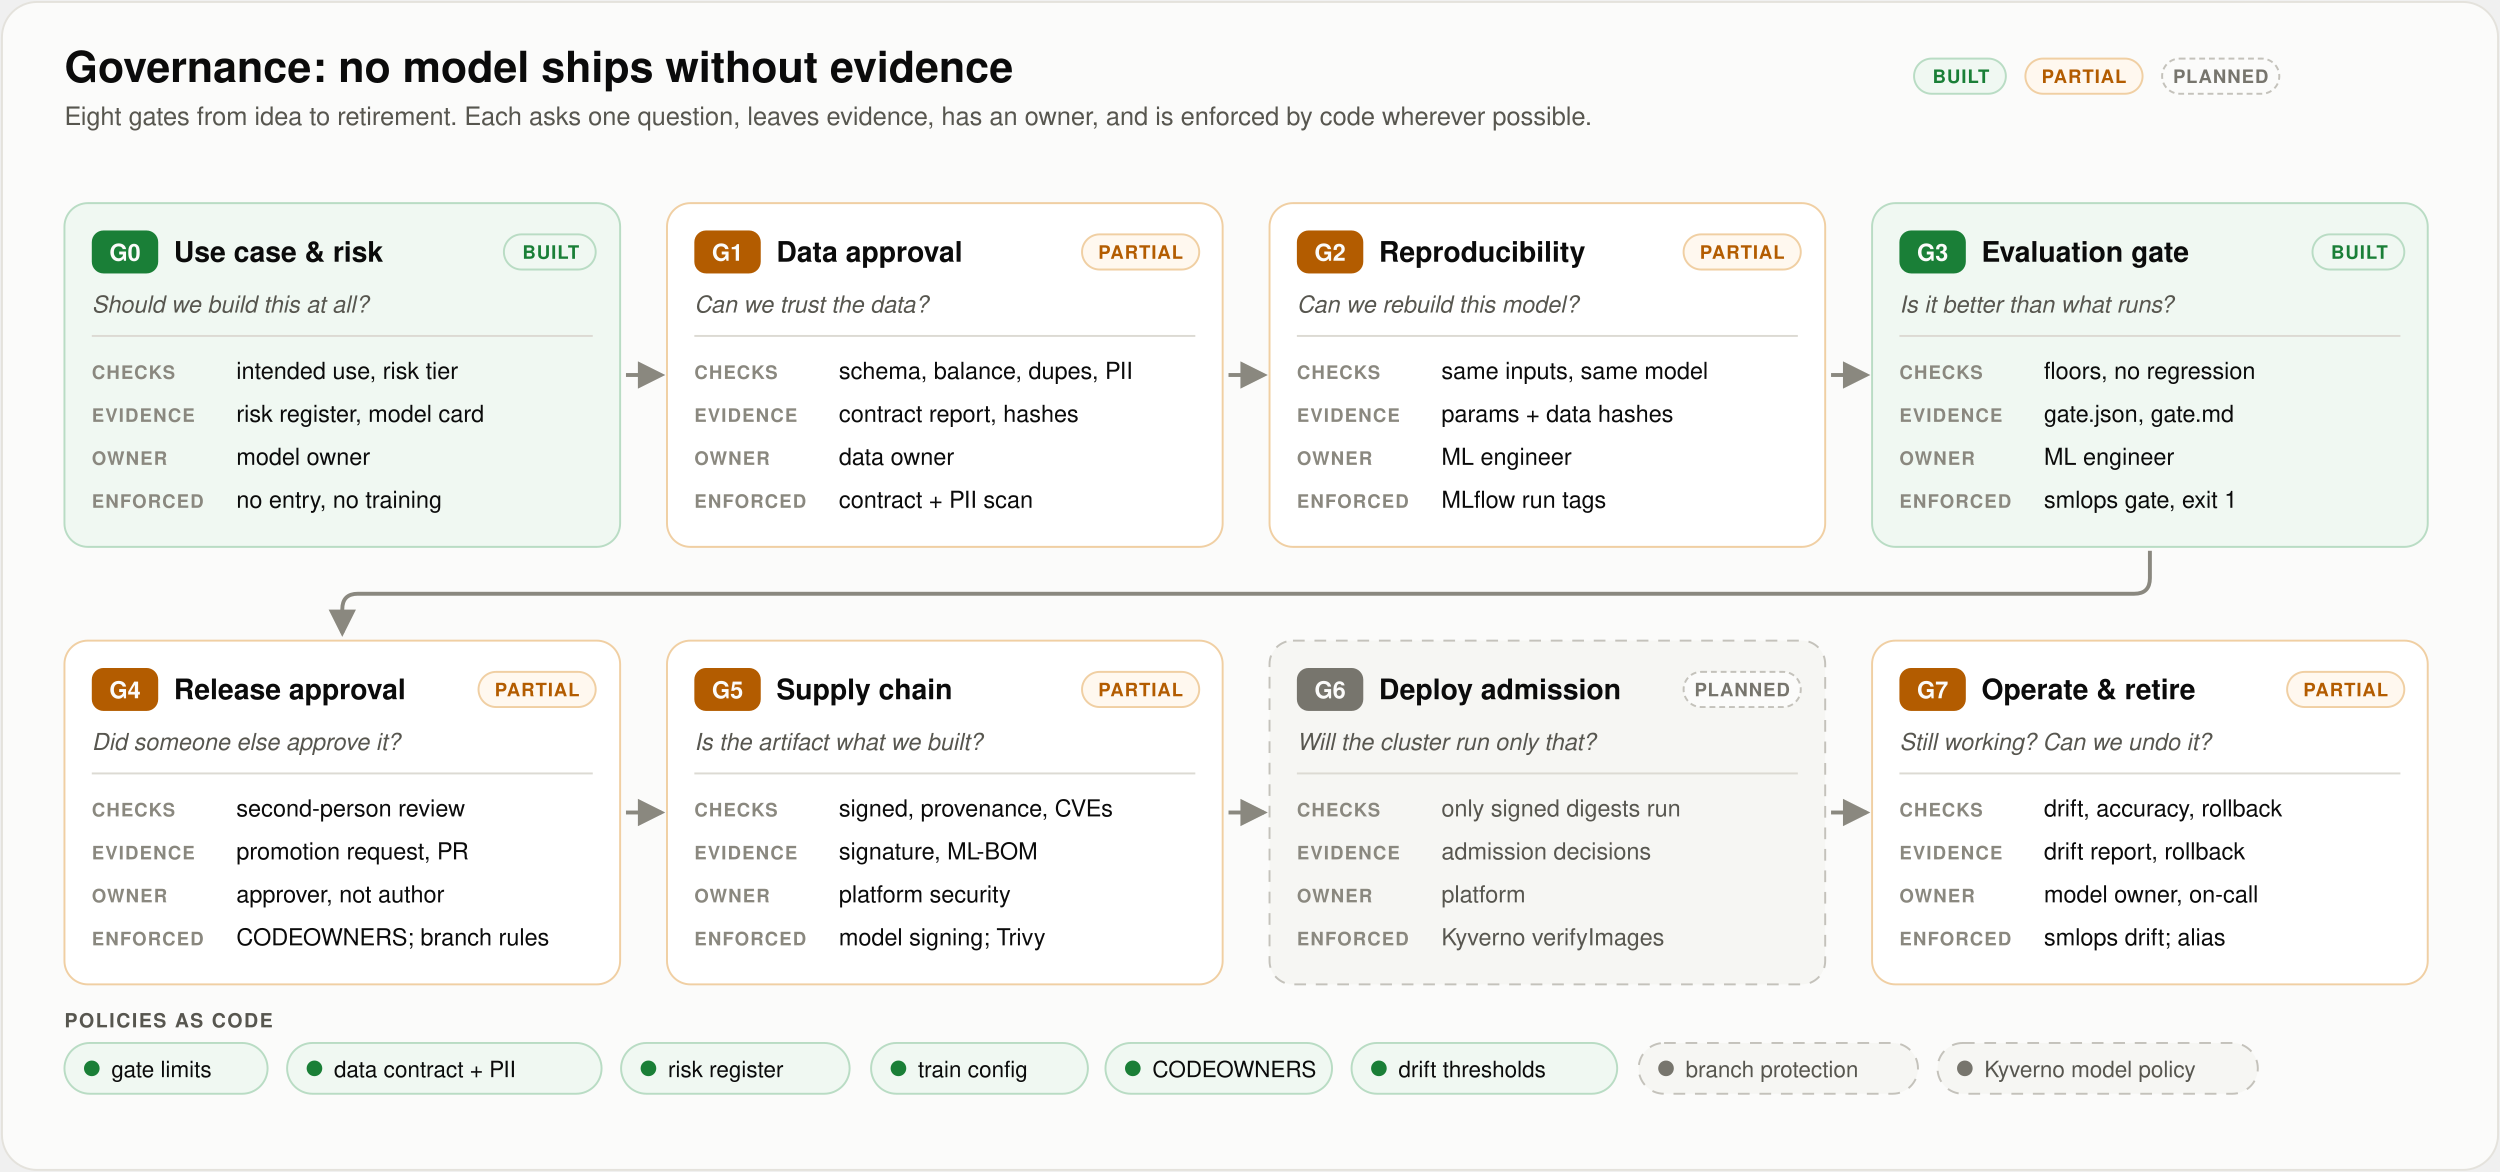
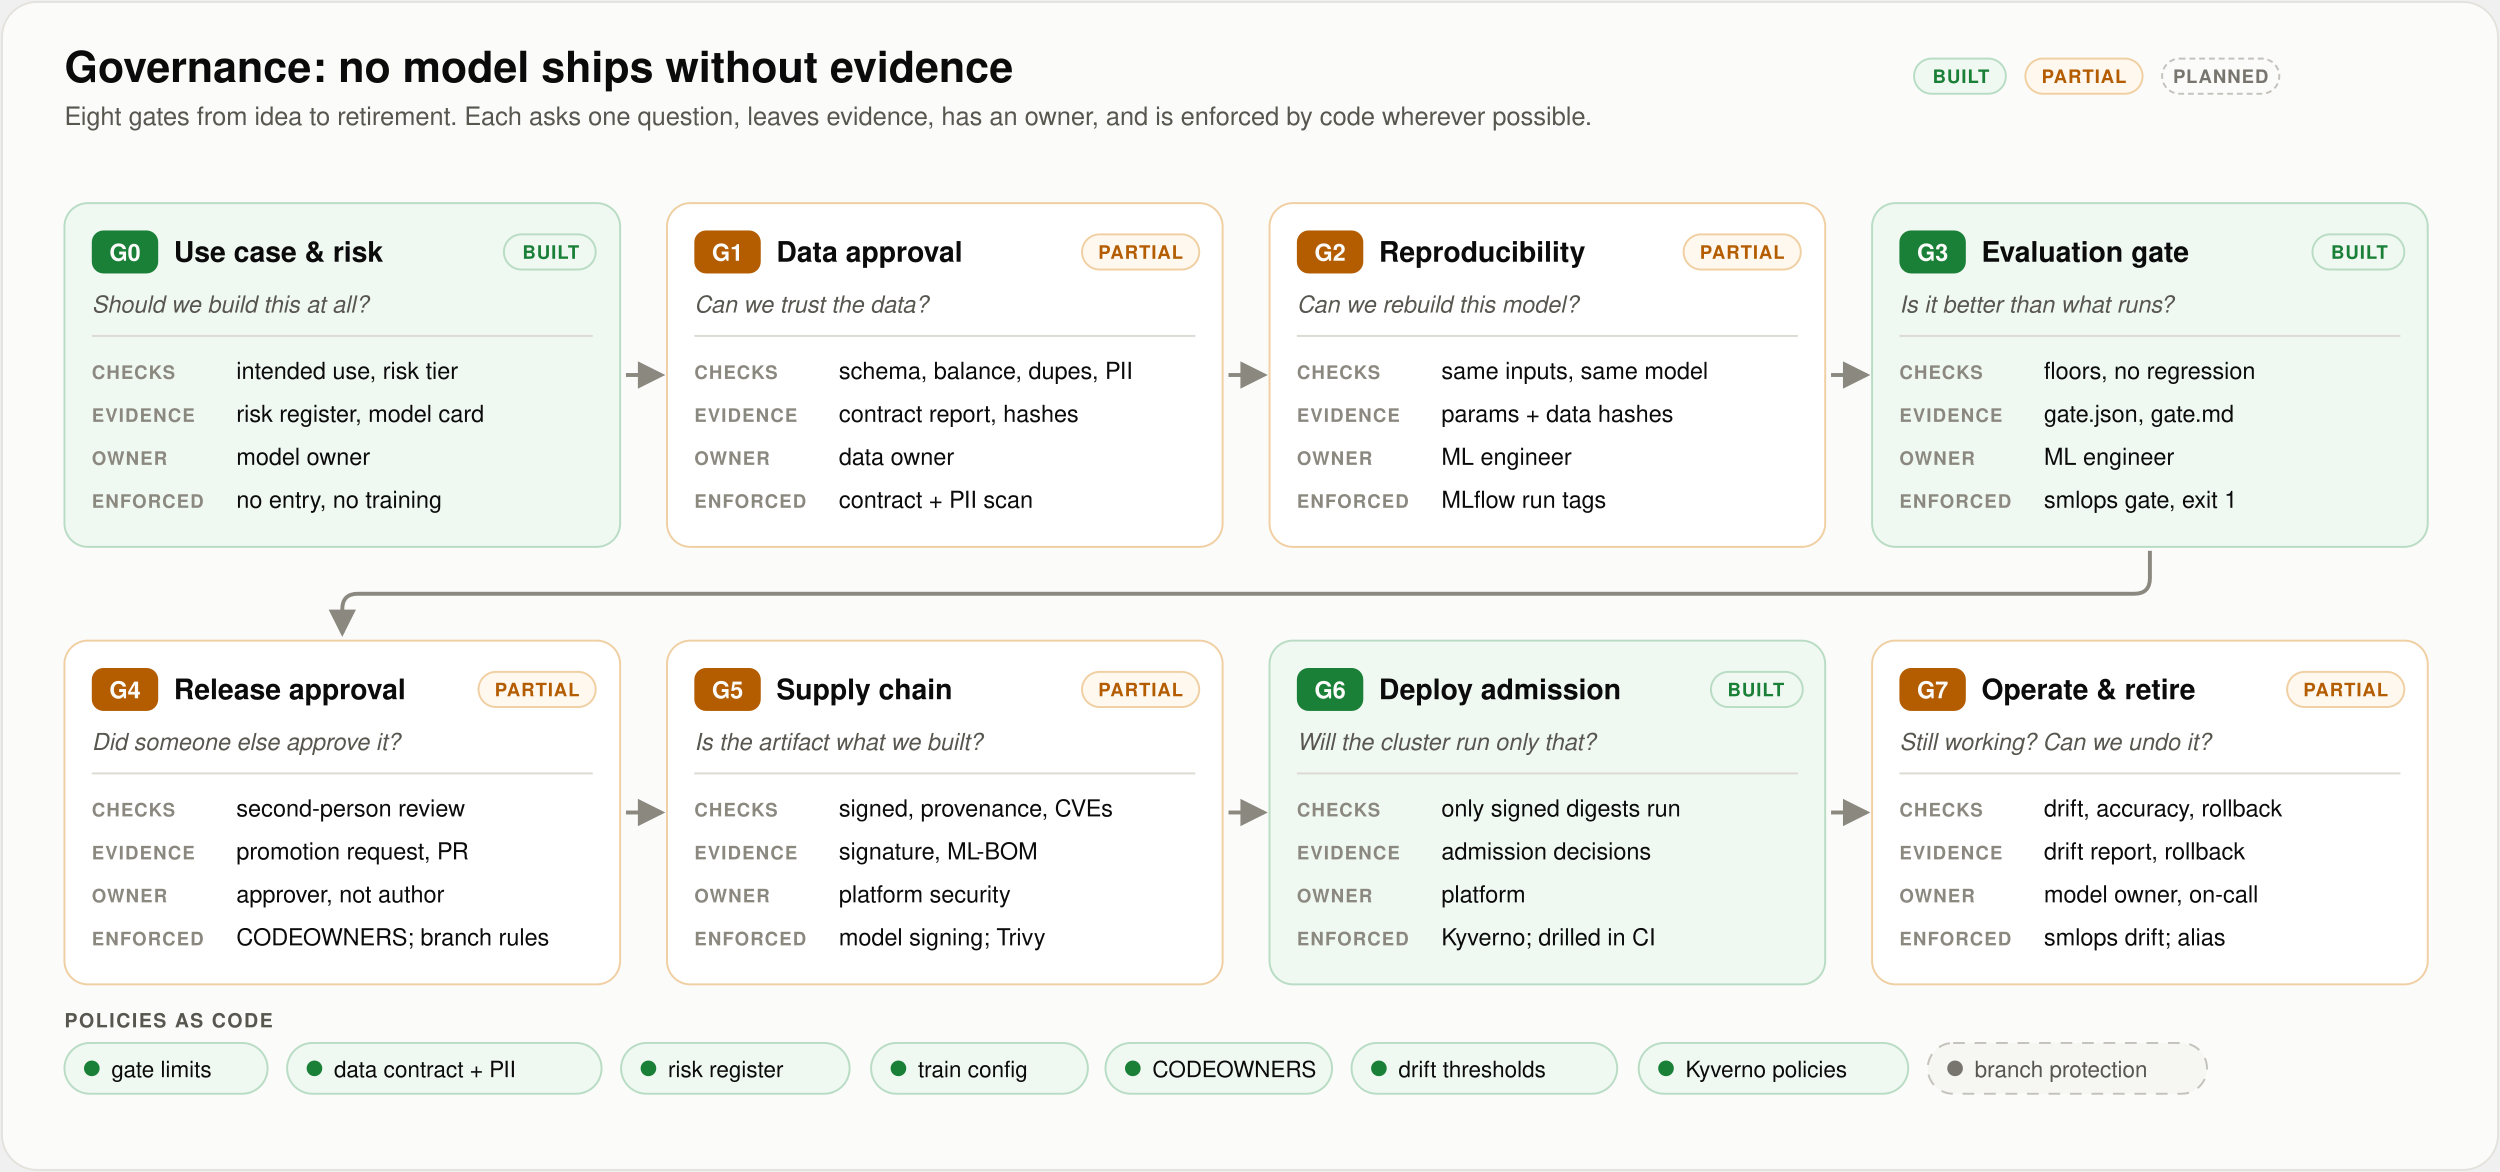
<svg xmlns="http://www.w3.org/2000/svg" width="1280" height="600" viewBox="0 0 1280 600" role="img" aria-labelledby="title desc" font-family="-apple-system, BlinkMacSystemFont, 'Segoe UI', Helvetica, Arial, sans-serif">
  <defs>
    <marker id="arrow" viewBox="0 0 10 10" refX="8.5" refY="5" markerWidth="7" markerHeight="7" orient="auto-start-reverse">
      <path d="M0 0 L10 5 L0 10 z" fill="#8a887f" />
    </marker>
  </defs>
  <rect x="1" y="1" width="1278" height="598" rx="18" fill="#fbfbfa" stroke="#e4e2dc" />
  <text x="33" y="42" font-size="22" font-weight="700" fill="#0b0b0b" text-anchor="start">Governance: no model ships without evidence</text>
  <text x="33" y="64" font-size="13" font-weight="400" fill="#57564f" text-anchor="start">Eight gates from idea to retirement. Each asks one question, leaves evidence, has an owner, and is enforced by code wherever possible.</text>
  <rect x="980" y="30" width="47" height="18" rx="9" fill="#f0f8f2" stroke="#b9dcc4" />
  <text x="1004" y="42.5" font-size="9.5" font-weight="700" fill="#1a7f37" text-anchor="middle" letter-spacing="0.5">BUILT</text>
  <rect x="1037" y="30" width="60" height="18" rx="9" fill="#fff8ef" stroke="#f0cfa3" />
  <text x="1067" y="42.5" font-size="9.5" font-weight="700" fill="#b35c00" text-anchor="middle" letter-spacing="0.5">PARTIAL</text>
  <rect x="1107" y="30" width="60" height="18" rx="9" fill="#fbfbfa" stroke="#c4c2bb" stroke-dasharray="3 2" />
  <text x="1137" y="42.5" font-size="9.5" font-weight="700" fill="#77756d" text-anchor="middle" letter-spacing="0.5">PLANNED</text>
  <rect x="33" y="104" width="284.5" height="176" rx="12" fill="#f0f8f2" stroke="#b9dcc4" />
  <rect x="47" y="118" width="34" height="22" rx="6" fill="#1a7f37" />
  <text x="64" y="133.5" font-size="12" font-weight="700" fill="#fbfbfa" text-anchor="middle">G0</text>
  <text x="89" y="134" font-size="14.5" font-weight="700" fill="#0b0b0b" text-anchor="start">Use case &amp; risk</text>
  <rect x="258" y="120" width="47" height="18" rx="9" fill="#f0f8f2" stroke="#b9dcc4" />
  <text x="282" y="132.5" font-size="9.5" font-weight="700" fill="#1a7f37" text-anchor="middle" letter-spacing="0.5">BUILT</text>
  <text x="47" y="160" font-size="12" font-weight="500" fill="#57564f" text-anchor="start" font-style="italic">Should we build this at all?</text>
  <line x1="47" y1="172" x2="303.5" y2="172" stroke="#dcdad3" />
  <text x="47" y="194" font-size="9.5" font-weight="700" fill="#8a887f" text-anchor="start" letter-spacing="0.6">CHECKS</text>
  <text x="121" y="194" font-size="12" font-weight="500" fill="#0b0b0b" text-anchor="start">intended use, risk tier</text>
  <text x="47" y="216" font-size="9.5" font-weight="700" fill="#8a887f" text-anchor="start" letter-spacing="0.6">EVIDENCE</text>
  <text x="121" y="216" font-size="12" font-weight="500" fill="#0b0b0b" text-anchor="start">risk register, model card</text>
  <text x="47" y="238" font-size="9.5" font-weight="700" fill="#8a887f" text-anchor="start" letter-spacing="0.6">OWNER</text>
  <text x="121" y="238" font-size="12" font-weight="500" fill="#0b0b0b" text-anchor="start">model owner</text>
  <text x="47" y="260" font-size="9.5" font-weight="700" fill="#8a887f" text-anchor="start" letter-spacing="0.6">ENFORCED</text>
  <text x="121" y="260" font-size="12" font-weight="500" fill="#0b0b0b" text-anchor="start">no entry, no training</text>
  <rect x="341.5" y="104" width="284.5" height="176" rx="12" fill="#ffffff" stroke="#f0cfa3" />
  <rect x="355.5" y="118" width="34" height="22" rx="6" fill="#b35c00" />
  <text x="372.5" y="133.5" font-size="12" font-weight="700" fill="#fbfbfa" text-anchor="middle">G1</text>
  <text x="397.5" y="134" font-size="14.5" font-weight="700" fill="#0b0b0b" text-anchor="start">Data approval</text>
  <rect x="554" y="120" width="60" height="18" rx="9" fill="#fff8ef" stroke="#f0cfa3" />
  <text x="584" y="132.5" font-size="9.5" font-weight="700" fill="#b35c00" text-anchor="middle" letter-spacing="0.5">PARTIAL</text>
  <text x="355.5" y="160" font-size="12" font-weight="500" fill="#57564f" text-anchor="start" font-style="italic">Can we trust the data?</text>
  <line x1="355.5" y1="172" x2="612" y2="172" stroke="#dcdad3" />
  <text x="355.5" y="194" font-size="9.5" font-weight="700" fill="#8a887f" text-anchor="start" letter-spacing="0.6">CHECKS</text>
  <text x="429.5" y="194" font-size="12" font-weight="500" fill="#0b0b0b" text-anchor="start">schema, balance, dupes, PII</text>
  <text x="355.5" y="216" font-size="9.5" font-weight="700" fill="#8a887f" text-anchor="start" letter-spacing="0.6">EVIDENCE</text>
  <text x="429.5" y="216" font-size="12" font-weight="500" fill="#0b0b0b" text-anchor="start">contract report, hashes</text>
  <text x="355.5" y="238" font-size="9.5" font-weight="700" fill="#8a887f" text-anchor="start" letter-spacing="0.6">OWNER</text>
  <text x="429.5" y="238" font-size="12" font-weight="500" fill="#0b0b0b" text-anchor="start">data owner</text>
  <text x="355.5" y="260" font-size="9.5" font-weight="700" fill="#8a887f" text-anchor="start" letter-spacing="0.6">ENFORCED</text>
  <text x="429.5" y="260" font-size="12" font-weight="500" fill="#0b0b0b" text-anchor="start">contract + PII scan</text>
  <rect x="650" y="104" width="284.5" height="176" rx="12" fill="#ffffff" stroke="#f0cfa3" />
  <rect x="664" y="118" width="34" height="22" rx="6" fill="#b35c00" />
  <text x="681" y="133.5" font-size="12" font-weight="700" fill="#fbfbfa" text-anchor="middle">G2</text>
  <text x="706" y="134" font-size="14.5" font-weight="700" fill="#0b0b0b" text-anchor="start">Reproducibility</text>
  <rect x="862" y="120" width="60" height="18" rx="9" fill="#fff8ef" stroke="#f0cfa3" />
  <text x="892" y="132.5" font-size="9.5" font-weight="700" fill="#b35c00" text-anchor="middle" letter-spacing="0.5">PARTIAL</text>
  <text x="664" y="160" font-size="12" font-weight="500" fill="#57564f" text-anchor="start" font-style="italic">Can we rebuild this model?</text>
  <line x1="664" y1="172" x2="920.5" y2="172" stroke="#dcdad3" />
  <text x="664" y="194" font-size="9.5" font-weight="700" fill="#8a887f" text-anchor="start" letter-spacing="0.6">CHECKS</text>
  <text x="738" y="194" font-size="12" font-weight="500" fill="#0b0b0b" text-anchor="start">same inputs, same model</text>
  <text x="664" y="216" font-size="9.5" font-weight="700" fill="#8a887f" text-anchor="start" letter-spacing="0.6">EVIDENCE</text>
  <text x="738" y="216" font-size="12" font-weight="500" fill="#0b0b0b" text-anchor="start">params + data hashes</text>
  <text x="664" y="238" font-size="9.5" font-weight="700" fill="#8a887f" text-anchor="start" letter-spacing="0.6">OWNER</text>
  <text x="738" y="238" font-size="12" font-weight="500" fill="#0b0b0b" text-anchor="start">ML engineer</text>
  <text x="664" y="260" font-size="9.5" font-weight="700" fill="#8a887f" text-anchor="start" letter-spacing="0.6">ENFORCED</text>
  <text x="738" y="260" font-size="12" font-weight="500" fill="#0b0b0b" text-anchor="start">MLflow run tags</text>
  <rect x="958.5" y="104" width="284.5" height="176" rx="12" fill="#f0f8f2" stroke="#b9dcc4" />
  <rect x="972.5" y="118" width="34" height="22" rx="6" fill="#1a7f37" />
  <text x="989.5" y="133.5" font-size="12" font-weight="700" fill="#fbfbfa" text-anchor="middle">G3</text>
  <text x="1014.5" y="134" font-size="14.5" font-weight="700" fill="#0b0b0b" text-anchor="start">Evaluation gate</text>
  <rect x="1184" y="120" width="47" height="18" rx="9" fill="#f0f8f2" stroke="#b9dcc4" />
  <text x="1208" y="132.5" font-size="9.5" font-weight="700" fill="#1a7f37" text-anchor="middle" letter-spacing="0.5">BUILT</text>
  <text x="972.5" y="160" font-size="12" font-weight="500" fill="#57564f" text-anchor="start" font-style="italic">Is it better than what runs?</text>
  <line x1="972.5" y1="172" x2="1229" y2="172" stroke="#dcdad3" />
  <text x="972.5" y="194" font-size="9.5" font-weight="700" fill="#8a887f" text-anchor="start" letter-spacing="0.6">CHECKS</text>
  <text x="1046.5" y="194" font-size="12" font-weight="500" fill="#0b0b0b" text-anchor="start">floors, no regression</text>
  <text x="972.5" y="216" font-size="9.5" font-weight="700" fill="#8a887f" text-anchor="start" letter-spacing="0.6">EVIDENCE</text>
  <text x="1046.5" y="216" font-size="12" font-weight="500" fill="#0b0b0b" text-anchor="start">gate.json, gate.md</text>
  <text x="972.5" y="238" font-size="9.5" font-weight="700" fill="#8a887f" text-anchor="start" letter-spacing="0.6">OWNER</text>
  <text x="1046.5" y="238" font-size="12" font-weight="500" fill="#0b0b0b" text-anchor="start">ML engineer</text>
  <text x="972.5" y="260" font-size="9.5" font-weight="700" fill="#8a887f" text-anchor="start" letter-spacing="0.6">ENFORCED</text>
  <text x="1046.5" y="260" font-size="12" font-weight="500" fill="#0b0b0b" text-anchor="start">smlops gate, exit 1</text>
  <rect x="33" y="328" width="284.5" height="176" rx="12" fill="#ffffff" stroke="#f0cfa3" />
  <rect x="47" y="342" width="34" height="22" rx="6" fill="#b35c00" />
  <text x="64" y="357.5" font-size="12" font-weight="700" fill="#fbfbfa" text-anchor="middle">G4</text>
  <text x="89" y="358" font-size="14.5" font-weight="700" fill="#0b0b0b" text-anchor="start">Release approval</text>
  <rect x="245" y="344" width="60" height="18" rx="9" fill="#fff8ef" stroke="#f0cfa3" />
  <text x="275" y="356.5" font-size="9.5" font-weight="700" fill="#b35c00" text-anchor="middle" letter-spacing="0.5">PARTIAL</text>
  <text x="47" y="384" font-size="12" font-weight="500" fill="#57564f" text-anchor="start" font-style="italic">Did someone else approve it?</text>
  <line x1="47" y1="396" x2="303.5" y2="396" stroke="#dcdad3" />
  <text x="47" y="418" font-size="9.5" font-weight="700" fill="#8a887f" text-anchor="start" letter-spacing="0.6">CHECKS</text>
  <text x="121" y="418" font-size="12" font-weight="500" fill="#0b0b0b" text-anchor="start">second-person review</text>
  <text x="47" y="440" font-size="9.5" font-weight="700" fill="#8a887f" text-anchor="start" letter-spacing="0.6">EVIDENCE</text>
  <text x="121" y="440" font-size="12" font-weight="500" fill="#0b0b0b" text-anchor="start">promotion request, PR</text>
  <text x="47" y="462" font-size="9.5" font-weight="700" fill="#8a887f" text-anchor="start" letter-spacing="0.6">OWNER</text>
  <text x="121" y="462" font-size="12" font-weight="500" fill="#0b0b0b" text-anchor="start">approver, not author</text>
  <text x="47" y="484" font-size="9.5" font-weight="700" fill="#8a887f" text-anchor="start" letter-spacing="0.6">ENFORCED</text>
  <text x="121" y="484" font-size="12" font-weight="500" fill="#0b0b0b" text-anchor="start">CODEOWNERS; branch rules</text>
  <rect x="341.5" y="328" width="284.5" height="176" rx="12" fill="#ffffff" stroke="#f0cfa3" />
  <rect x="355.5" y="342" width="34" height="22" rx="6" fill="#b35c00" />
  <text x="372.5" y="357.5" font-size="12" font-weight="700" fill="#fbfbfa" text-anchor="middle">G5</text>
  <text x="397.5" y="358" font-size="14.5" font-weight="700" fill="#0b0b0b" text-anchor="start">Supply chain</text>
  <rect x="554" y="344" width="60" height="18" rx="9" fill="#fff8ef" stroke="#f0cfa3" />
  <text x="584" y="356.5" font-size="9.5" font-weight="700" fill="#b35c00" text-anchor="middle" letter-spacing="0.5">PARTIAL</text>
  <text x="355.5" y="384" font-size="12" font-weight="500" fill="#57564f" text-anchor="start" font-style="italic">Is the artifact what we built?</text>
  <line x1="355.5" y1="396" x2="612" y2="396" stroke="#dcdad3" />
  <text x="355.5" y="418" font-size="9.5" font-weight="700" fill="#8a887f" text-anchor="start" letter-spacing="0.6">CHECKS</text>
  <text x="429.5" y="418" font-size="12" font-weight="500" fill="#0b0b0b" text-anchor="start">signed, provenance, CVEs</text>
  <text x="355.5" y="440" font-size="9.5" font-weight="700" fill="#8a887f" text-anchor="start" letter-spacing="0.6">EVIDENCE</text>
  <text x="429.5" y="440" font-size="12" font-weight="500" fill="#0b0b0b" text-anchor="start">signature, ML-BOM</text>
  <text x="355.5" y="462" font-size="9.5" font-weight="700" fill="#8a887f" text-anchor="start" letter-spacing="0.6">OWNER</text>
  <text x="429.5" y="462" font-size="12" font-weight="500" fill="#0b0b0b" text-anchor="start">platform security</text>
  <text x="355.5" y="484" font-size="9.5" font-weight="700" fill="#8a887f" text-anchor="start" letter-spacing="0.6">ENFORCED</text>
  <text x="429.5" y="484" font-size="12" font-weight="500" fill="#0b0b0b" text-anchor="start">model signing; Trivy</text>
-   <rect x="650" y="328" width="284.5" height="176" rx="12" fill="#f6f6f3" stroke="#c4c2bb" stroke-dasharray="6 5" />
-   <rect x="664" y="342" width="34" height="22" rx="6" fill="#77756d" />
+   <rect x="650" y="328" width="284.5" height="176" rx="12" fill="#f0f8f2" stroke="#b9dcc4" />
+   <rect x="664" y="342" width="34" height="22" rx="6" fill="#1a7f37" />
  <text x="681" y="357.5" font-size="12" font-weight="700" fill="#fbfbfa" text-anchor="middle">G6</text>
  <text x="706" y="358" font-size="14.5" font-weight="700" fill="#0b0b0b" text-anchor="start">Deploy admission</text>
-   <rect x="862" y="344" width="60" height="18" rx="9" fill="#fbfbfa" stroke="#c4c2bb" stroke-dasharray="3 2" />
-   <text x="892" y="356.5" font-size="9.5" font-weight="700" fill="#77756d" text-anchor="middle" letter-spacing="0.5">PLANNED</text>
+   <rect x="876" y="344" width="47" height="18" rx="9" fill="#f0f8f2" stroke="#b9dcc4" />
+   <text x="899" y="356.5" font-size="9.5" font-weight="700" fill="#1a7f37" text-anchor="middle" letter-spacing="0.5">BUILT</text>
  <text x="664" y="384" font-size="12" font-weight="500" fill="#57564f" text-anchor="start" font-style="italic">Will the cluster run only that?</text>
  <line x1="664" y1="396" x2="920.5" y2="396" stroke="#dcdad3" />
  <text x="664" y="418" font-size="9.5" font-weight="700" fill="#8a887f" text-anchor="start" letter-spacing="0.6">CHECKS</text>
-   <text x="738" y="418" font-size="12" font-weight="500" fill="#57564f" text-anchor="start">only signed digests run</text>
+   <text x="738" y="418" font-size="12" font-weight="500" fill="#0b0b0b" text-anchor="start">only signed digests run</text>
  <text x="664" y="440" font-size="9.5" font-weight="700" fill="#8a887f" text-anchor="start" letter-spacing="0.6">EVIDENCE</text>
-   <text x="738" y="440" font-size="12" font-weight="500" fill="#57564f" text-anchor="start">admission decisions</text>
+   <text x="738" y="440" font-size="12" font-weight="500" fill="#0b0b0b" text-anchor="start">admission decisions</text>
  <text x="664" y="462" font-size="9.5" font-weight="700" fill="#8a887f" text-anchor="start" letter-spacing="0.6">OWNER</text>
-   <text x="738" y="462" font-size="12" font-weight="500" fill="#57564f" text-anchor="start">platform</text>
+   <text x="738" y="462" font-size="12" font-weight="500" fill="#0b0b0b" text-anchor="start">platform</text>
  <text x="664" y="484" font-size="9.5" font-weight="700" fill="#8a887f" text-anchor="start" letter-spacing="0.6">ENFORCED</text>
-   <text x="738" y="484" font-size="12" font-weight="500" fill="#57564f" text-anchor="start">Kyverno verifyImages</text>
+   <text x="738" y="484" font-size="12" font-weight="500" fill="#0b0b0b" text-anchor="start">Kyverno; drilled in CI</text>
  <rect x="958.5" y="328" width="284.5" height="176" rx="12" fill="#ffffff" stroke="#f0cfa3" />
  <rect x="972.5" y="342" width="34" height="22" rx="6" fill="#b35c00" />
  <text x="989.5" y="357.5" font-size="12" font-weight="700" fill="#fbfbfa" text-anchor="middle">G7</text>
  <text x="1014.5" y="358" font-size="14.5" font-weight="700" fill="#0b0b0b" text-anchor="start">Operate &amp; retire</text>
  <rect x="1171" y="344" width="60" height="18" rx="9" fill="#fff8ef" stroke="#f0cfa3" />
  <text x="1201" y="356.5" font-size="9.5" font-weight="700" fill="#b35c00" text-anchor="middle" letter-spacing="0.5">PARTIAL</text>
  <text x="972.5" y="384" font-size="12" font-weight="500" fill="#57564f" text-anchor="start" font-style="italic">Still working? Can we undo it?</text>
  <line x1="972.5" y1="396" x2="1229" y2="396" stroke="#dcdad3" />
  <text x="972.5" y="418" font-size="9.5" font-weight="700" fill="#8a887f" text-anchor="start" letter-spacing="0.6">CHECKS</text>
  <text x="1046.5" y="418" font-size="12" font-weight="500" fill="#0b0b0b" text-anchor="start">drift, accuracy, rollback</text>
  <text x="972.5" y="440" font-size="9.5" font-weight="700" fill="#8a887f" text-anchor="start" letter-spacing="0.6">EVIDENCE</text>
  <text x="1046.5" y="440" font-size="12" font-weight="500" fill="#0b0b0b" text-anchor="start">drift report, rollback</text>
  <text x="972.5" y="462" font-size="9.5" font-weight="700" fill="#8a887f" text-anchor="start" letter-spacing="0.6">OWNER</text>
  <text x="1046.5" y="462" font-size="12" font-weight="500" fill="#0b0b0b" text-anchor="start">model owner, on-call</text>
  <text x="972.5" y="484" font-size="9.5" font-weight="700" fill="#8a887f" text-anchor="start" letter-spacing="0.6">ENFORCED</text>
  <text x="1046.5" y="484" font-size="12" font-weight="500" fill="#0b0b0b" text-anchor="start">smlops drift; alias</text>
  <line x1="320.5" y1="192.0" x2="338.5" y2="192.0" stroke="#8a887f" stroke-width="2" marker-end="url(#arrow)" />
  <line x1="629" y1="192.0" x2="647" y2="192.0" stroke="#8a887f" stroke-width="2" marker-end="url(#arrow)" />
  <line x1="937.5" y1="192.0" x2="955.5" y2="192.0" stroke="#8a887f" stroke-width="2" marker-end="url(#arrow)" />
  <line x1="320.5" y1="416.0" x2="338.5" y2="416.0" stroke="#8a887f" stroke-width="2" marker-end="url(#arrow)" />
  <line x1="629" y1="416.0" x2="647" y2="416.0" stroke="#8a887f" stroke-width="2" marker-end="url(#arrow)" />
  <line x1="937.5" y1="416.0" x2="955.5" y2="416.0" stroke="#8a887f" stroke-width="2" marker-end="url(#arrow)" />
  <path d="M1100.75 282 V296 Q1100.75 304 1092.75 304 H183.25 Q175.25 304 175.25 312 V324" fill="none" stroke="#8a887f" stroke-width="2" marker-end="url(#arrow)" />
  <text x="33" y="526" font-size="10" font-weight="700" fill="#57564f" text-anchor="start" letter-spacing="0.8">POLICIES AS CODE</text>
  <rect x="33" y="534" width="104" height="26" rx="13" fill="#f0f8f2" stroke="#b9dcc4" />
  <circle cx="47" cy="547" r="4" fill="#1a7f37" />
  <text x="57" y="551.5" font-size="11.5" font-weight="500" fill="#0b0b0b" text-anchor="start">gate limits</text>
  <rect x="147" y="534" width="161" height="26" rx="13" fill="#f0f8f2" stroke="#b9dcc4" />
  <circle cx="161" cy="547" r="4" fill="#1a7f37" />
  <text x="171" y="551.5" font-size="11.5" font-weight="500" fill="#0b0b0b" text-anchor="start">data contract + PII</text>
  <rect x="318" y="534" width="117" height="26" rx="13" fill="#f0f8f2" stroke="#b9dcc4" />
  <circle cx="332" cy="547" r="4" fill="#1a7f37" />
  <text x="342" y="551.5" font-size="11.5" font-weight="500" fill="#0b0b0b" text-anchor="start">risk register</text>
  <rect x="446" y="534" width="111" height="26" rx="13" fill="#f0f8f2" stroke="#b9dcc4" />
  <circle cx="460" cy="547" r="4" fill="#1a7f37" />
  <text x="470" y="551.5" font-size="11.5" font-weight="500" fill="#0b0b0b" text-anchor="start">train config</text>
  <rect x="566" y="534" width="116" height="26" rx="13" fill="#f0f8f2" stroke="#b9dcc4" />
  <circle cx="580" cy="547" r="4" fill="#1a7f37" />
  <text x="590" y="551.5" font-size="11.5" font-weight="500" fill="#0b0b0b" text-anchor="start">CODEOWNERS</text>
  <rect x="692" y="534" width="136" height="26" rx="13" fill="#f0f8f2" stroke="#b9dcc4" />
  <circle cx="706" cy="547" r="4" fill="#1a7f37" />
  <text x="716" y="551.5" font-size="11.5" font-weight="500" fill="#0b0b0b" text-anchor="start">drift thresholds</text>
-   <rect x="839" y="534" width="143" height="26" rx="13" fill="#f6f6f3" stroke="#c4c2bb" stroke-dasharray="6 5" />
-   <circle cx="853" cy="547" r="4" fill="#77756d" />
-   <text x="863" y="551.5" font-size="11.5" font-weight="500" fill="#57564f" text-anchor="start">branch protection</text>
-   <rect x="992" y="534" width="164" height="26" rx="13" fill="#f6f6f3" stroke="#c4c2bb" stroke-dasharray="6 5" />
-   <circle cx="1006" cy="547" r="4" fill="#77756d" />
-   <text x="1016" y="551.5" font-size="11.5" font-weight="500" fill="#57564f" text-anchor="start">Kyverno model policy</text>
+   <rect x="839" y="534" width="138" height="26" rx="13" fill="#f0f8f2" stroke="#b9dcc4" />
+   <circle cx="853" cy="547" r="4" fill="#1a7f37" />
+   <text x="863" y="551.5" font-size="11.5" font-weight="500" fill="#0b0b0b" text-anchor="start">Kyverno policies</text>
+   <rect x="987" y="534" width="143" height="26" rx="13" fill="#f6f6f3" stroke="#c4c2bb" stroke-dasharray="6 5" />
+   <circle cx="1001" cy="547" r="4" fill="#77756d" />
+   <text x="1011" y="551.5" font-size="11.5" font-weight="500" fill="#57564f" text-anchor="start">branch protection</text>
</svg>
